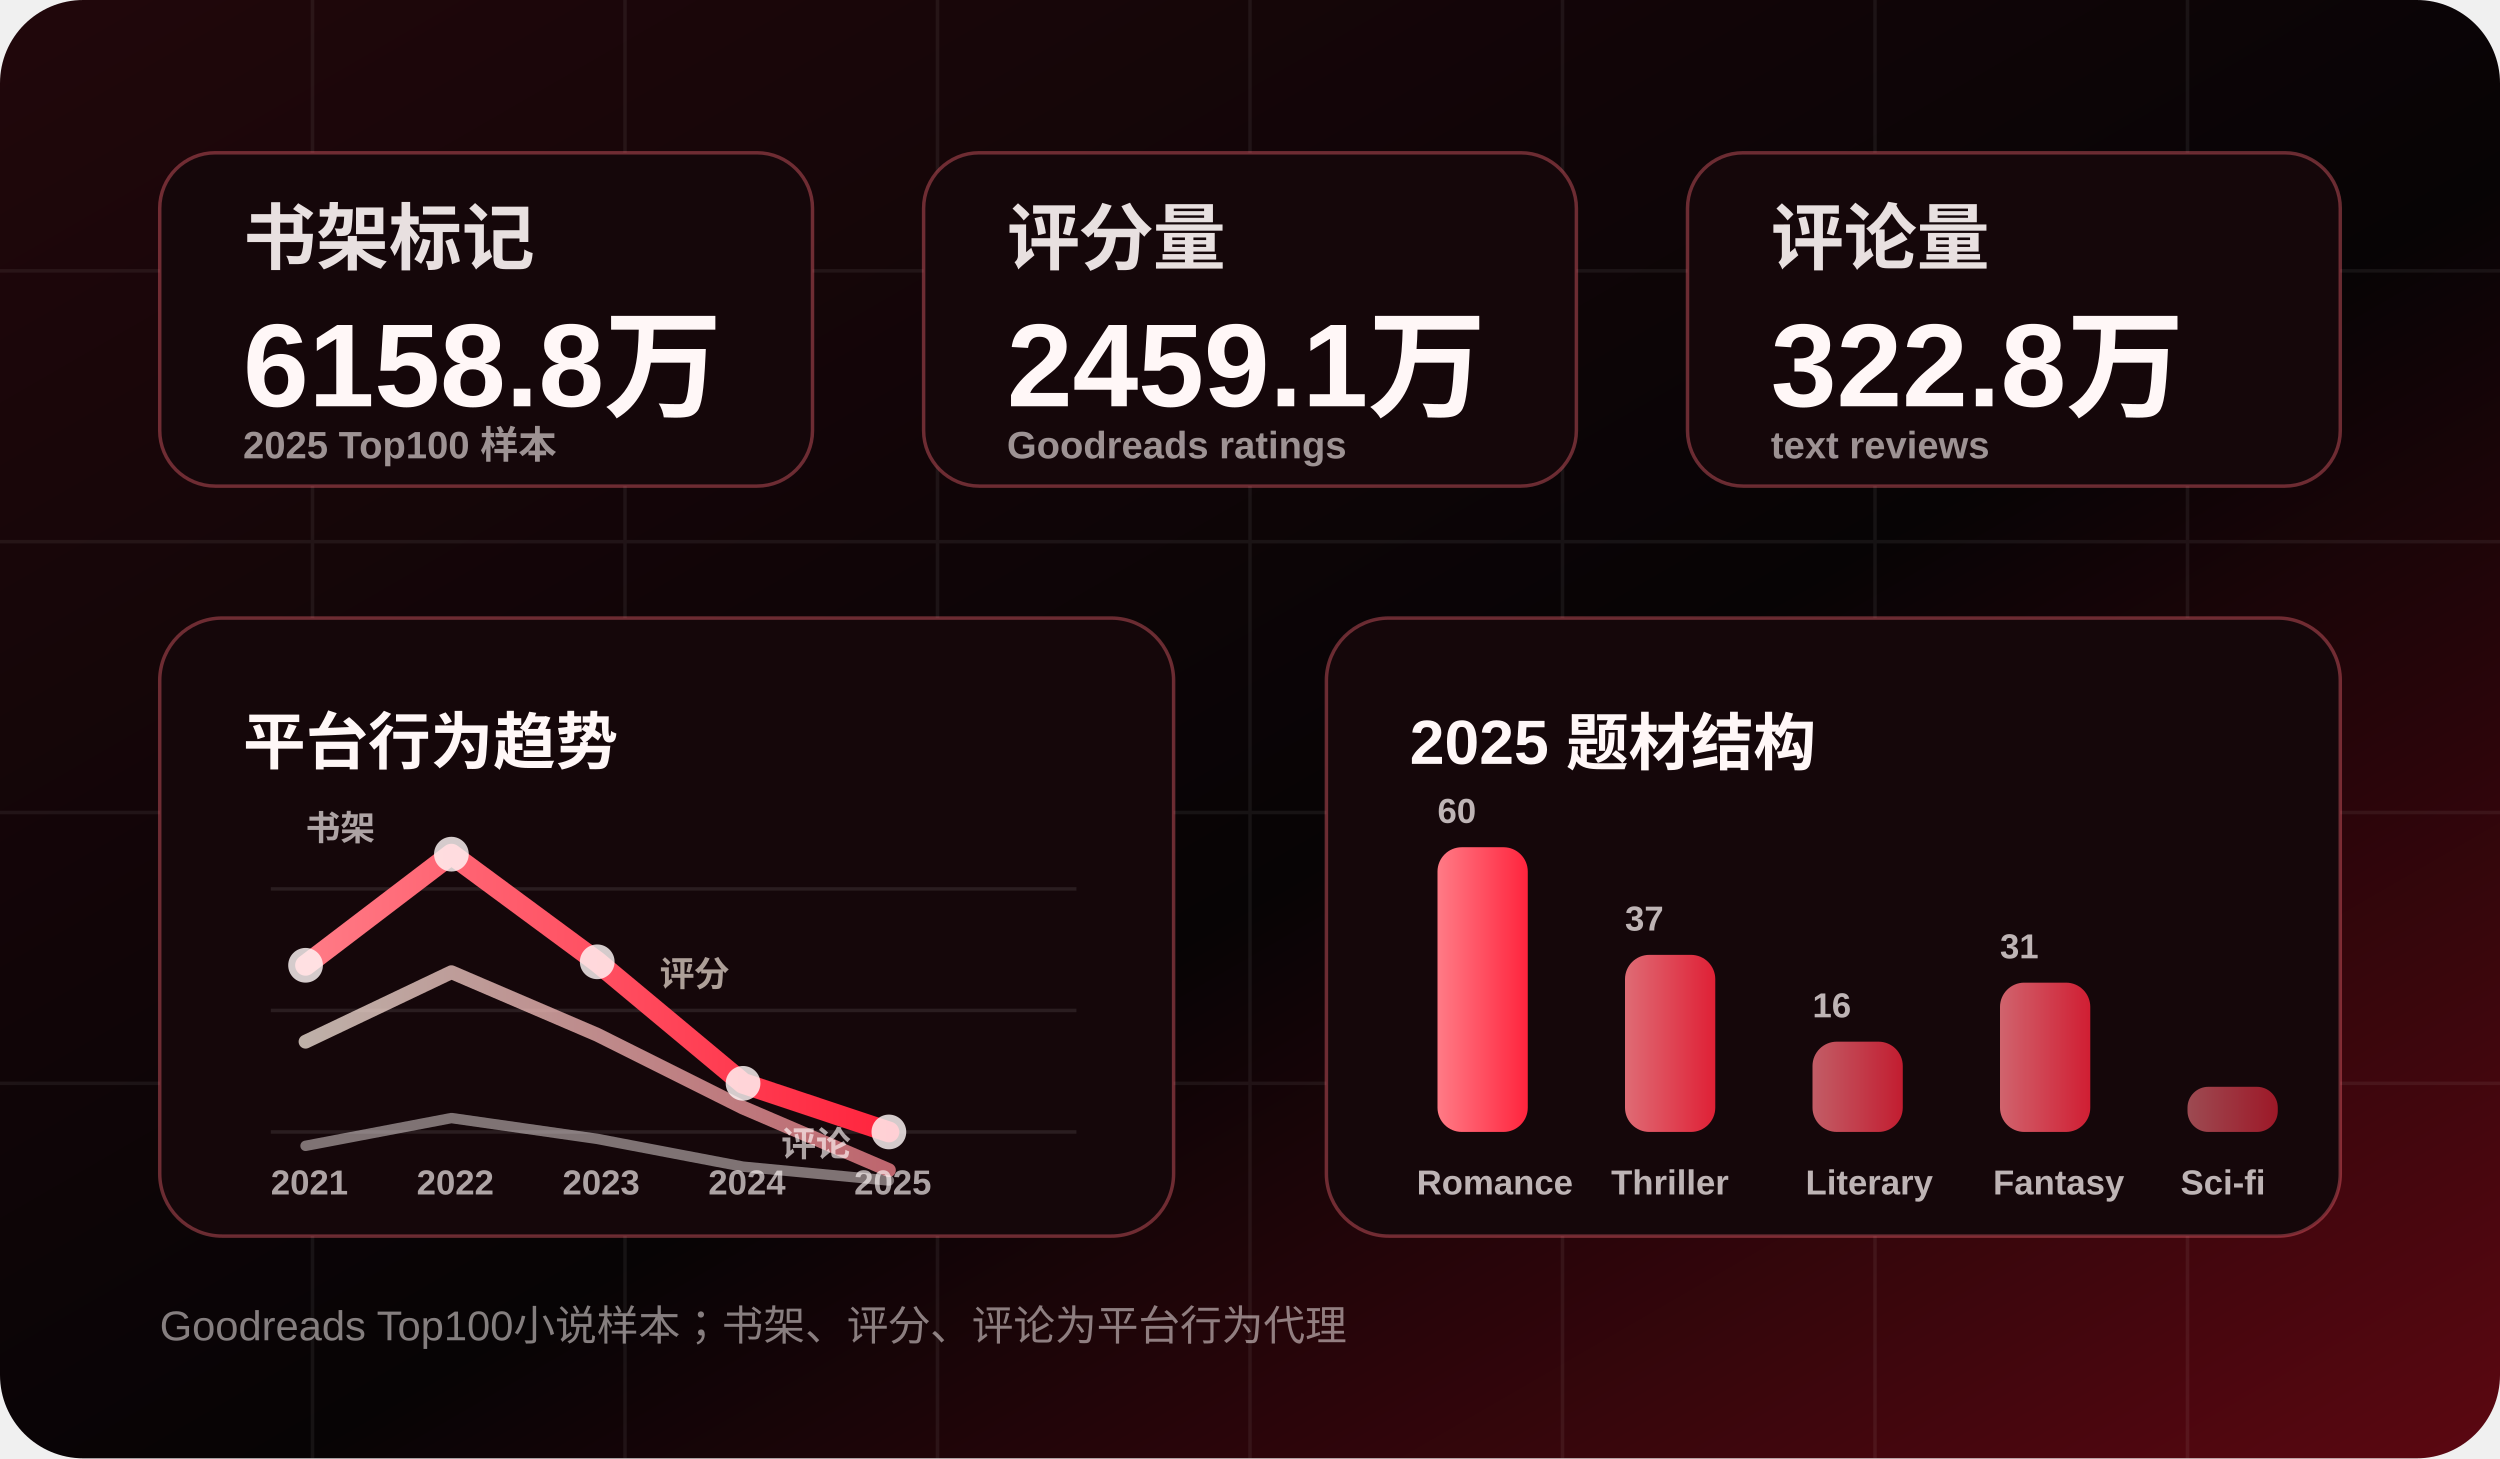
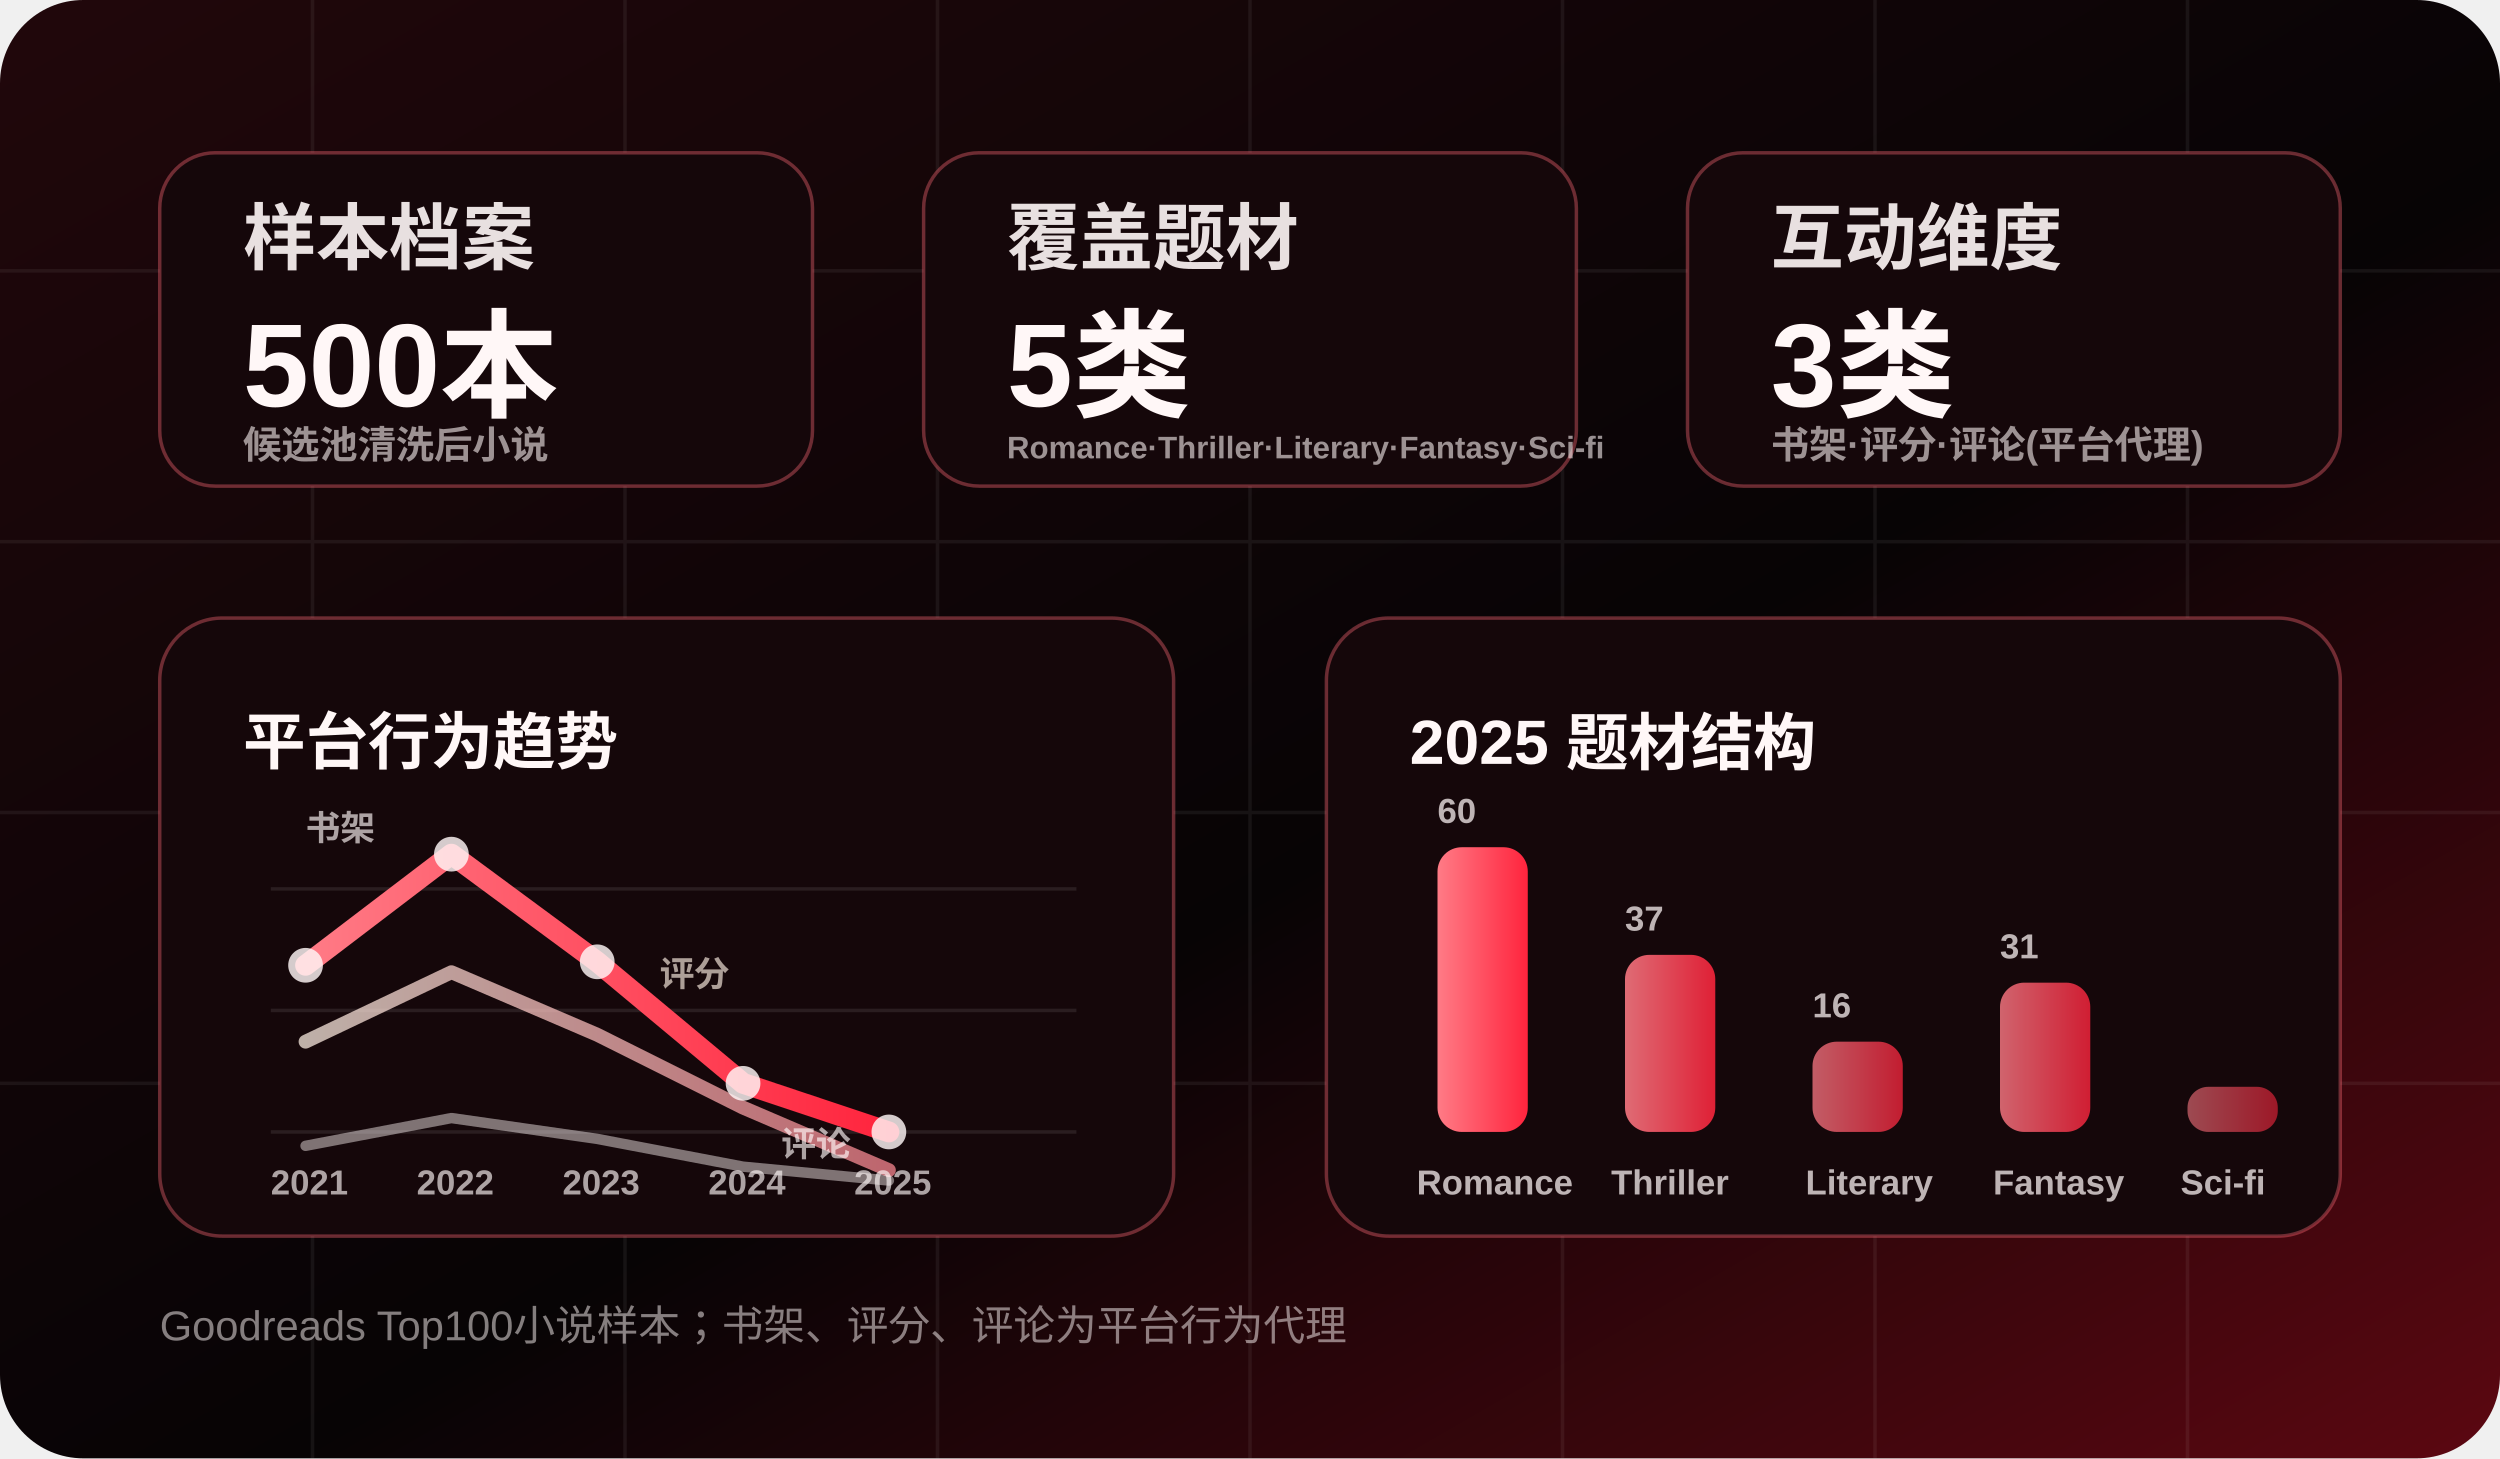
<svg xmlns="http://www.w3.org/2000/svg" width="720" height="420" viewBox="0 0 720 420" role="img" aria-labelledby="title desc">
  <defs>
    <linearGradient id="bg" x1="0" x2="1" y1="0" y2="1">
      <stop offset="0" stop-color="#21070b" />
      <stop offset="0.56" stop-color="#070405" />
      <stop offset="1" stop-color="#5c0711" />
    </linearGradient>
    <linearGradient id="red" x1="0" x2="1">
      <stop offset="0" stop-color="#ff7b86" />
      <stop offset="1" stop-color="#ff243d" />
    </linearGradient>
    <linearGradient id="cream" x1="0" x2="1">
      <stop offset="0" stop-color="#fff1e5" />
      <stop offset="1" stop-color="#ff8a94" />
    </linearGradient>
  </defs>
  <rect width="720" height="420" rx="24" fill="url(#bg)" />
  <path d="M0 78H720M0 156H720M0 234H720M0 312H720M90 0V420M180 0V420M270 0V420M360 0V420M450 0V420M540 0V420M630 0V420" stroke="#fff" stroke-opacity=".06" />
  <g fill="#15070a" stroke="#ff6b78" stroke-opacity=".38">
    <rect x="46" y="44" width="188" height="96" rx="16" />
    <rect x="266" y="44" width="188" height="96" rx="16" />
    <rect x="486" y="44" width="188" height="96" rx="16" />
    <rect x="46" y="178" width="292" height="178" rx="18" />
    <rect x="382" y="178" width="292" height="178" rx="18" />
  </g>
  <g font-family="Microsoft YaHei, Arial, sans-serif" fill="#fff7f7">
-     <text x="70" y="76" font-size="21" opacity=".9" font-weight="800">书架标记</text>
-     <text x="70" y="117" font-size="34" font-weight="900">6158.8万</text>
-     <text x="70" y="132" font-size="11" opacity=".58" font-weight="700">2025 Top100 样本</text>
-     <text x="290" y="76" font-size="21" opacity=".9" font-weight="800">评分量</text>
-     <text x="290" y="117" font-size="34" font-weight="900">2459.1万</text>
-     <text x="290" y="132" font-size="11" opacity=".58" font-weight="700">Goodreads ratings</text>
-     <text x="510" y="76" font-size="21" opacity=".9" font-weight="800">评论量</text>
-     <text x="510" y="117" font-size="34" font-weight="900">322.8万</text>
-     <text x="510" y="132" font-size="11" opacity=".58" font-weight="700">text reviews</text>
+     <text x="70" y="76" font-size="21" opacity=".9" font-weight="800">样本档案</text>
+     <text x="70" y="117" font-size="34" font-weight="900">500本</text>
+     <text x="70" y="132" font-size="11" opacity=".58" font-weight="700">候选池清洗后小说</text>
+     <text x="290" y="76" font-size="21" opacity=".9" font-weight="800">覆盖题材</text>
+     <text x="290" y="117" font-size="34" font-weight="900">5类</text>
+     <text x="290" y="132" font-size="9" opacity=".58" font-weight="700" textLength="150" lengthAdjust="spacingAndGlyphs">Romance·Thriller·Literary·Fantasy·Sci-fi</text>
+     <text x="510" y="76" font-size="21" opacity=".9" font-weight="800">互动维度</text>
+     <text x="510" y="117" font-size="34" font-weight="900">3类</text>
+     <text x="510" y="132" font-size="11" opacity=".58" font-weight="700">书架·评分·评论(平台代理)</text>
    <text x="70" y="220" font-size="18" font-weight="900">平台行为趋势</text>
    <text x="406" y="220" font-size="18" font-weight="900">2025 题材结构</text>
  </g>
  <path d="M78 326H310M78 291H310M78 256H310" stroke="#fff" stroke-opacity=".09" />
  <path d="M88 278 L130 246 L172 277 L214 312 L256 326" stroke="url(#red)" stroke-width="6" fill="none" stroke-linecap="round" stroke-linejoin="round" />
  <path d="M88 300 L130 280 L172 298 L214 319 L256 337" stroke="url(#cream)" stroke-width="4" fill="none" stroke-linecap="round" stroke-linejoin="round" opacity=".72" />
  <path d="M88 330 L130 322 L172 328 L214 336 L256 340" stroke="#fff7f7" stroke-width="3" fill="none" stroke-linecap="round" stroke-linejoin="round" opacity=".45" />
  <g fill="#fff7f7" opacity=".82">
    <circle cx="88" cy="278" r="5" />
    <circle cx="130" cy="246" r="5" />
    <circle cx="172" cy="277" r="5" />
    <circle cx="214" cy="312" r="5" />
    <circle cx="256" cy="326" r="5" />
  </g>
  <g font-family="Microsoft YaHei, Arial, sans-serif" fill="#fff7f7" opacity=".65" font-size="10" font-weight="800">
    <text x="78" y="344">2021</text>
    <text x="120" y="344">2022</text>
    <text x="162" y="344">2023</text>
    <text x="204" y="344">2024</text>
    <text x="246" y="344">2025</text>
    <text x="88" y="242">书架</text>
    <text x="190" y="284" fill="#fff1e5">评分</text>
    <text x="225" y="333">评论</text>
  </g>
  <g fill="url(#red)">
    <rect x="414" y="244" width="26" height="82" rx="7" />
    <rect x="468" y="275" width="26" height="51" rx="7" opacity=".86" />
    <rect x="522" y="300" width="26" height="26" rx="7" opacity=".74" />
    <rect x="576" y="283" width="26" height="43" rx="7" opacity=".8" />
    <rect x="630" y="313" width="26" height="13" rx="6" opacity=".58" />
  </g>
  <g font-family="Microsoft YaHei, Arial, sans-serif" fill="#fff7f7" opacity=".72" font-size="10" font-weight="700">
    <text x="408" y="344">Romance</text>
    <text x="464" y="344">Thriller</text>
    <text x="520" y="344">Literary</text>
    <text x="574" y="344">Fantasy</text>
    <text x="628" y="344">Sci-fi</text>
    <text x="414" y="237">60</text>
    <text x="468" y="268">37</text>
    <text x="522" y="293">16</text>
    <text x="576" y="276">31</text>
  </g>
  <text x="46" y="386" fill="#fff7f7" opacity=".5" font-family="Microsoft YaHei, Arial, sans-serif" font-size="12">Goodreads Top100小说样本；书架、评分、评论为平台行为代理</text>
</svg>
